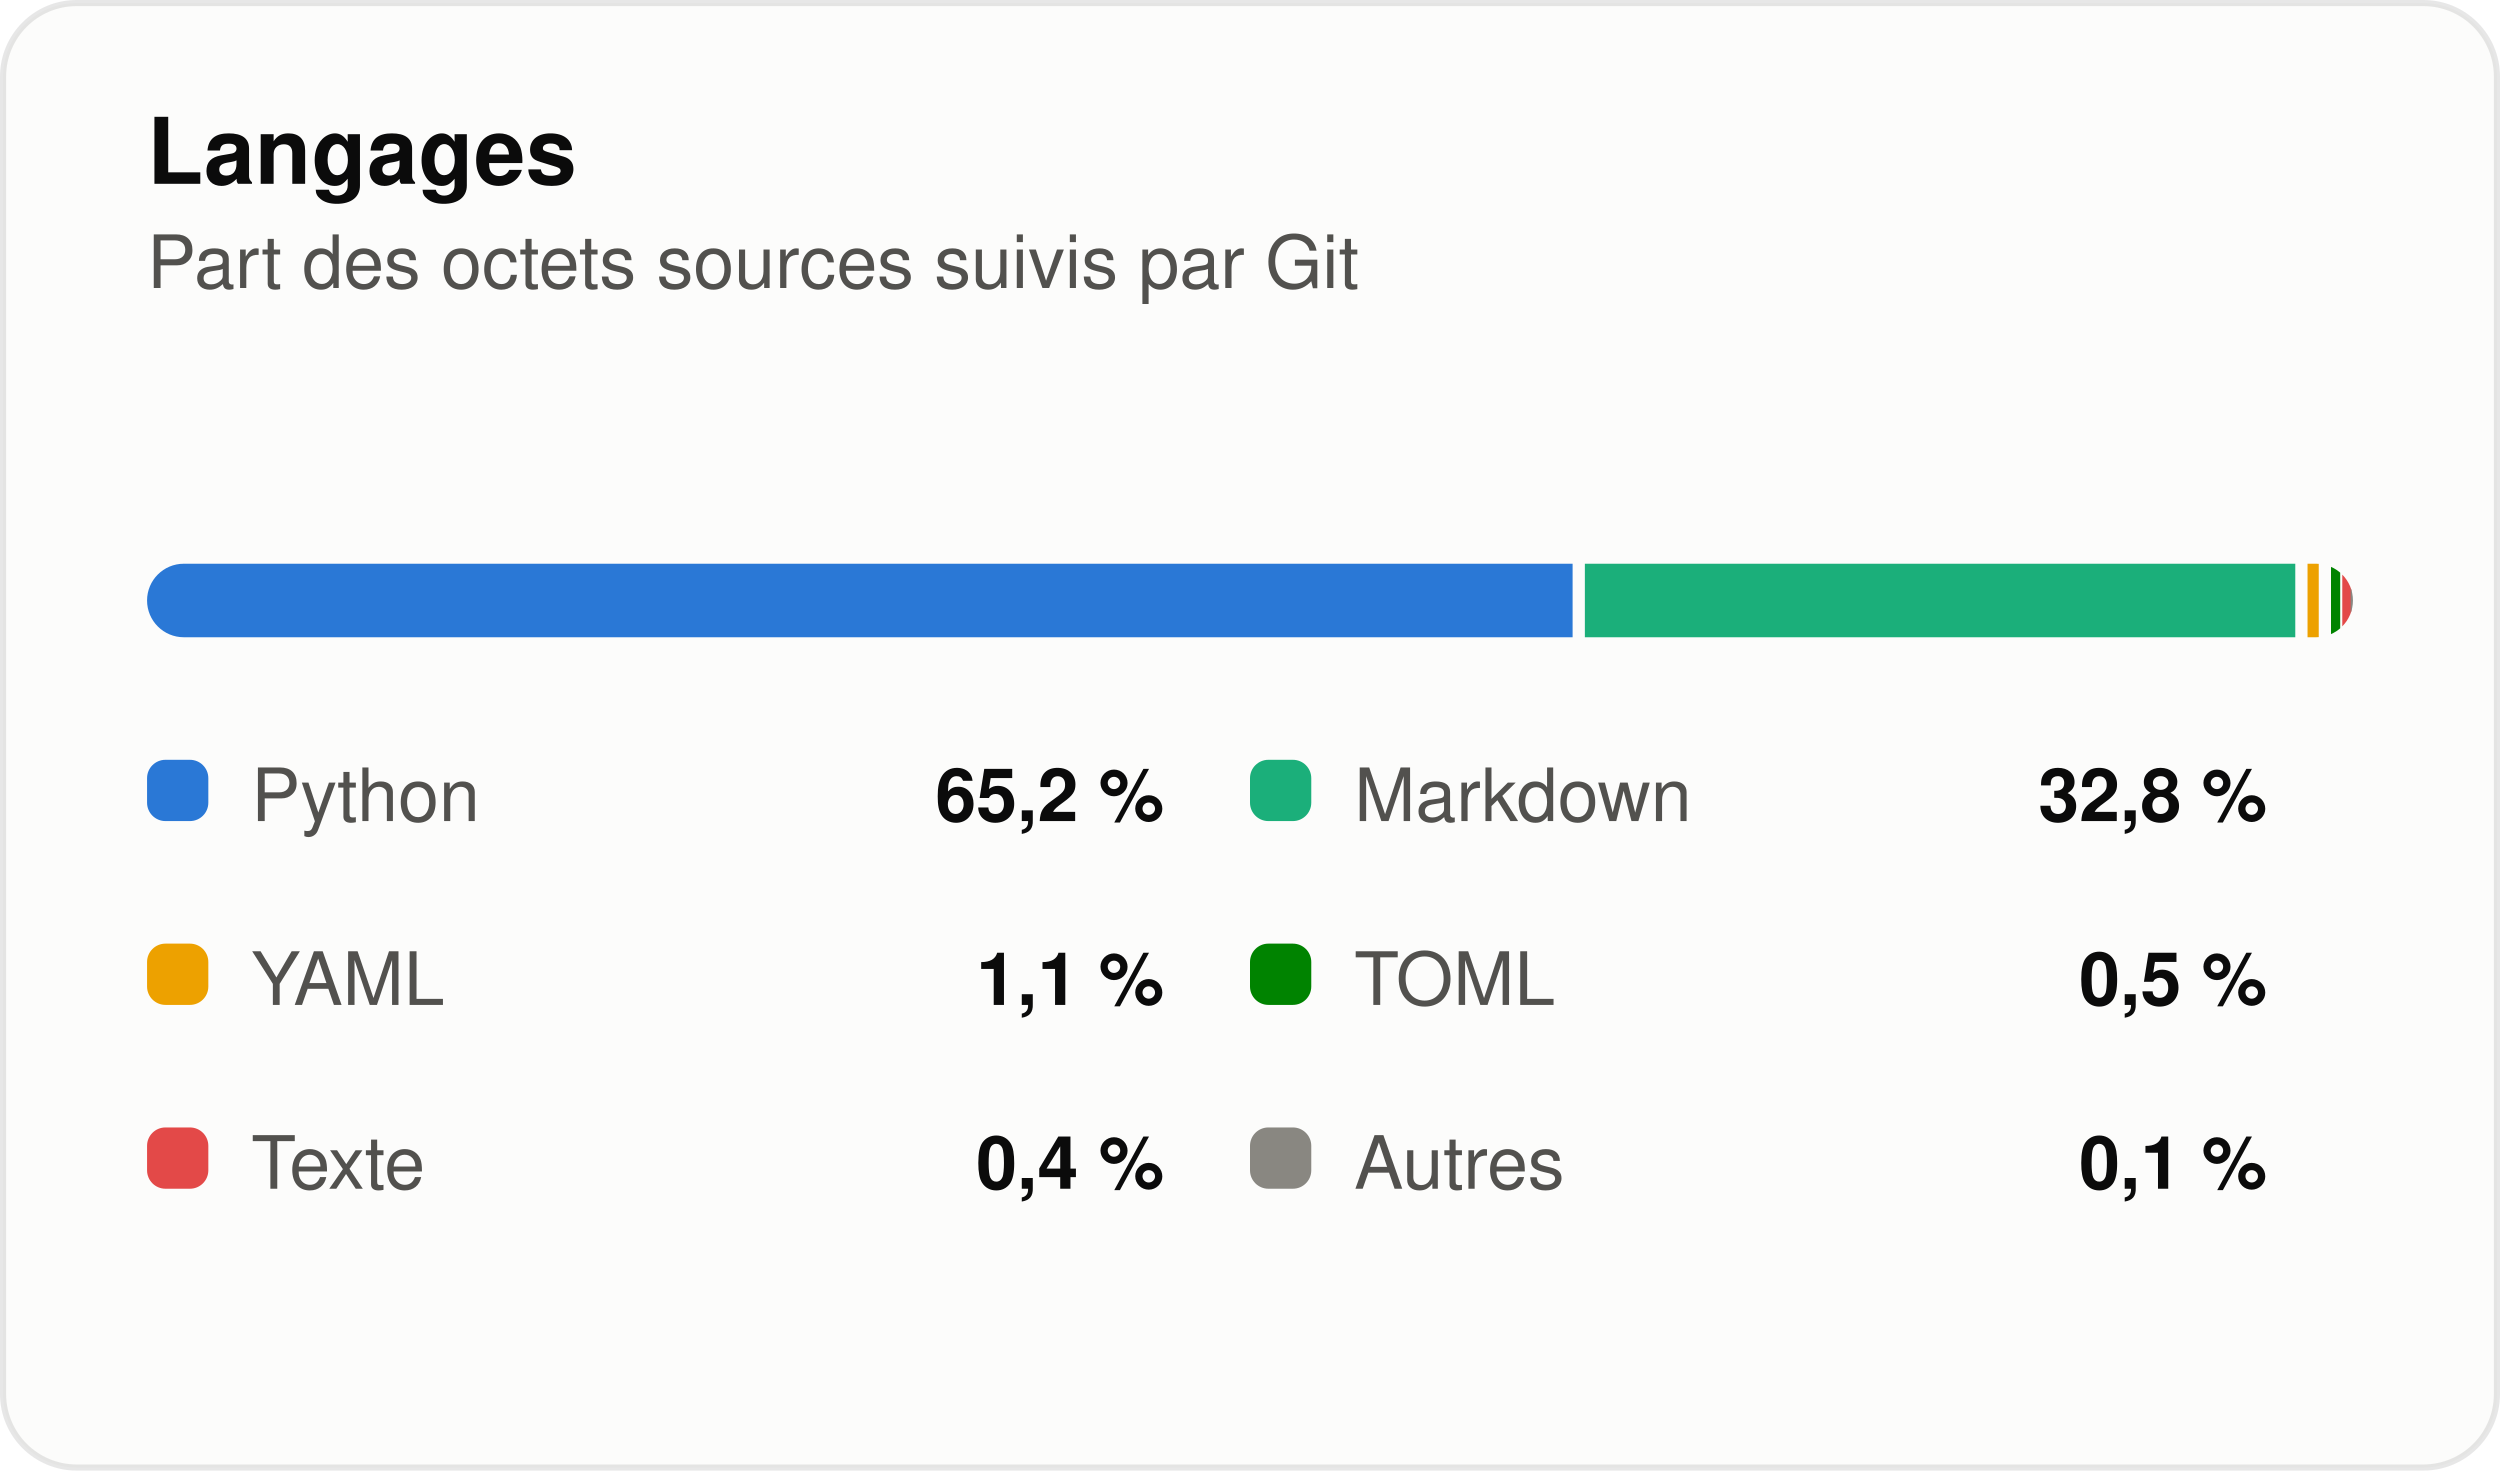
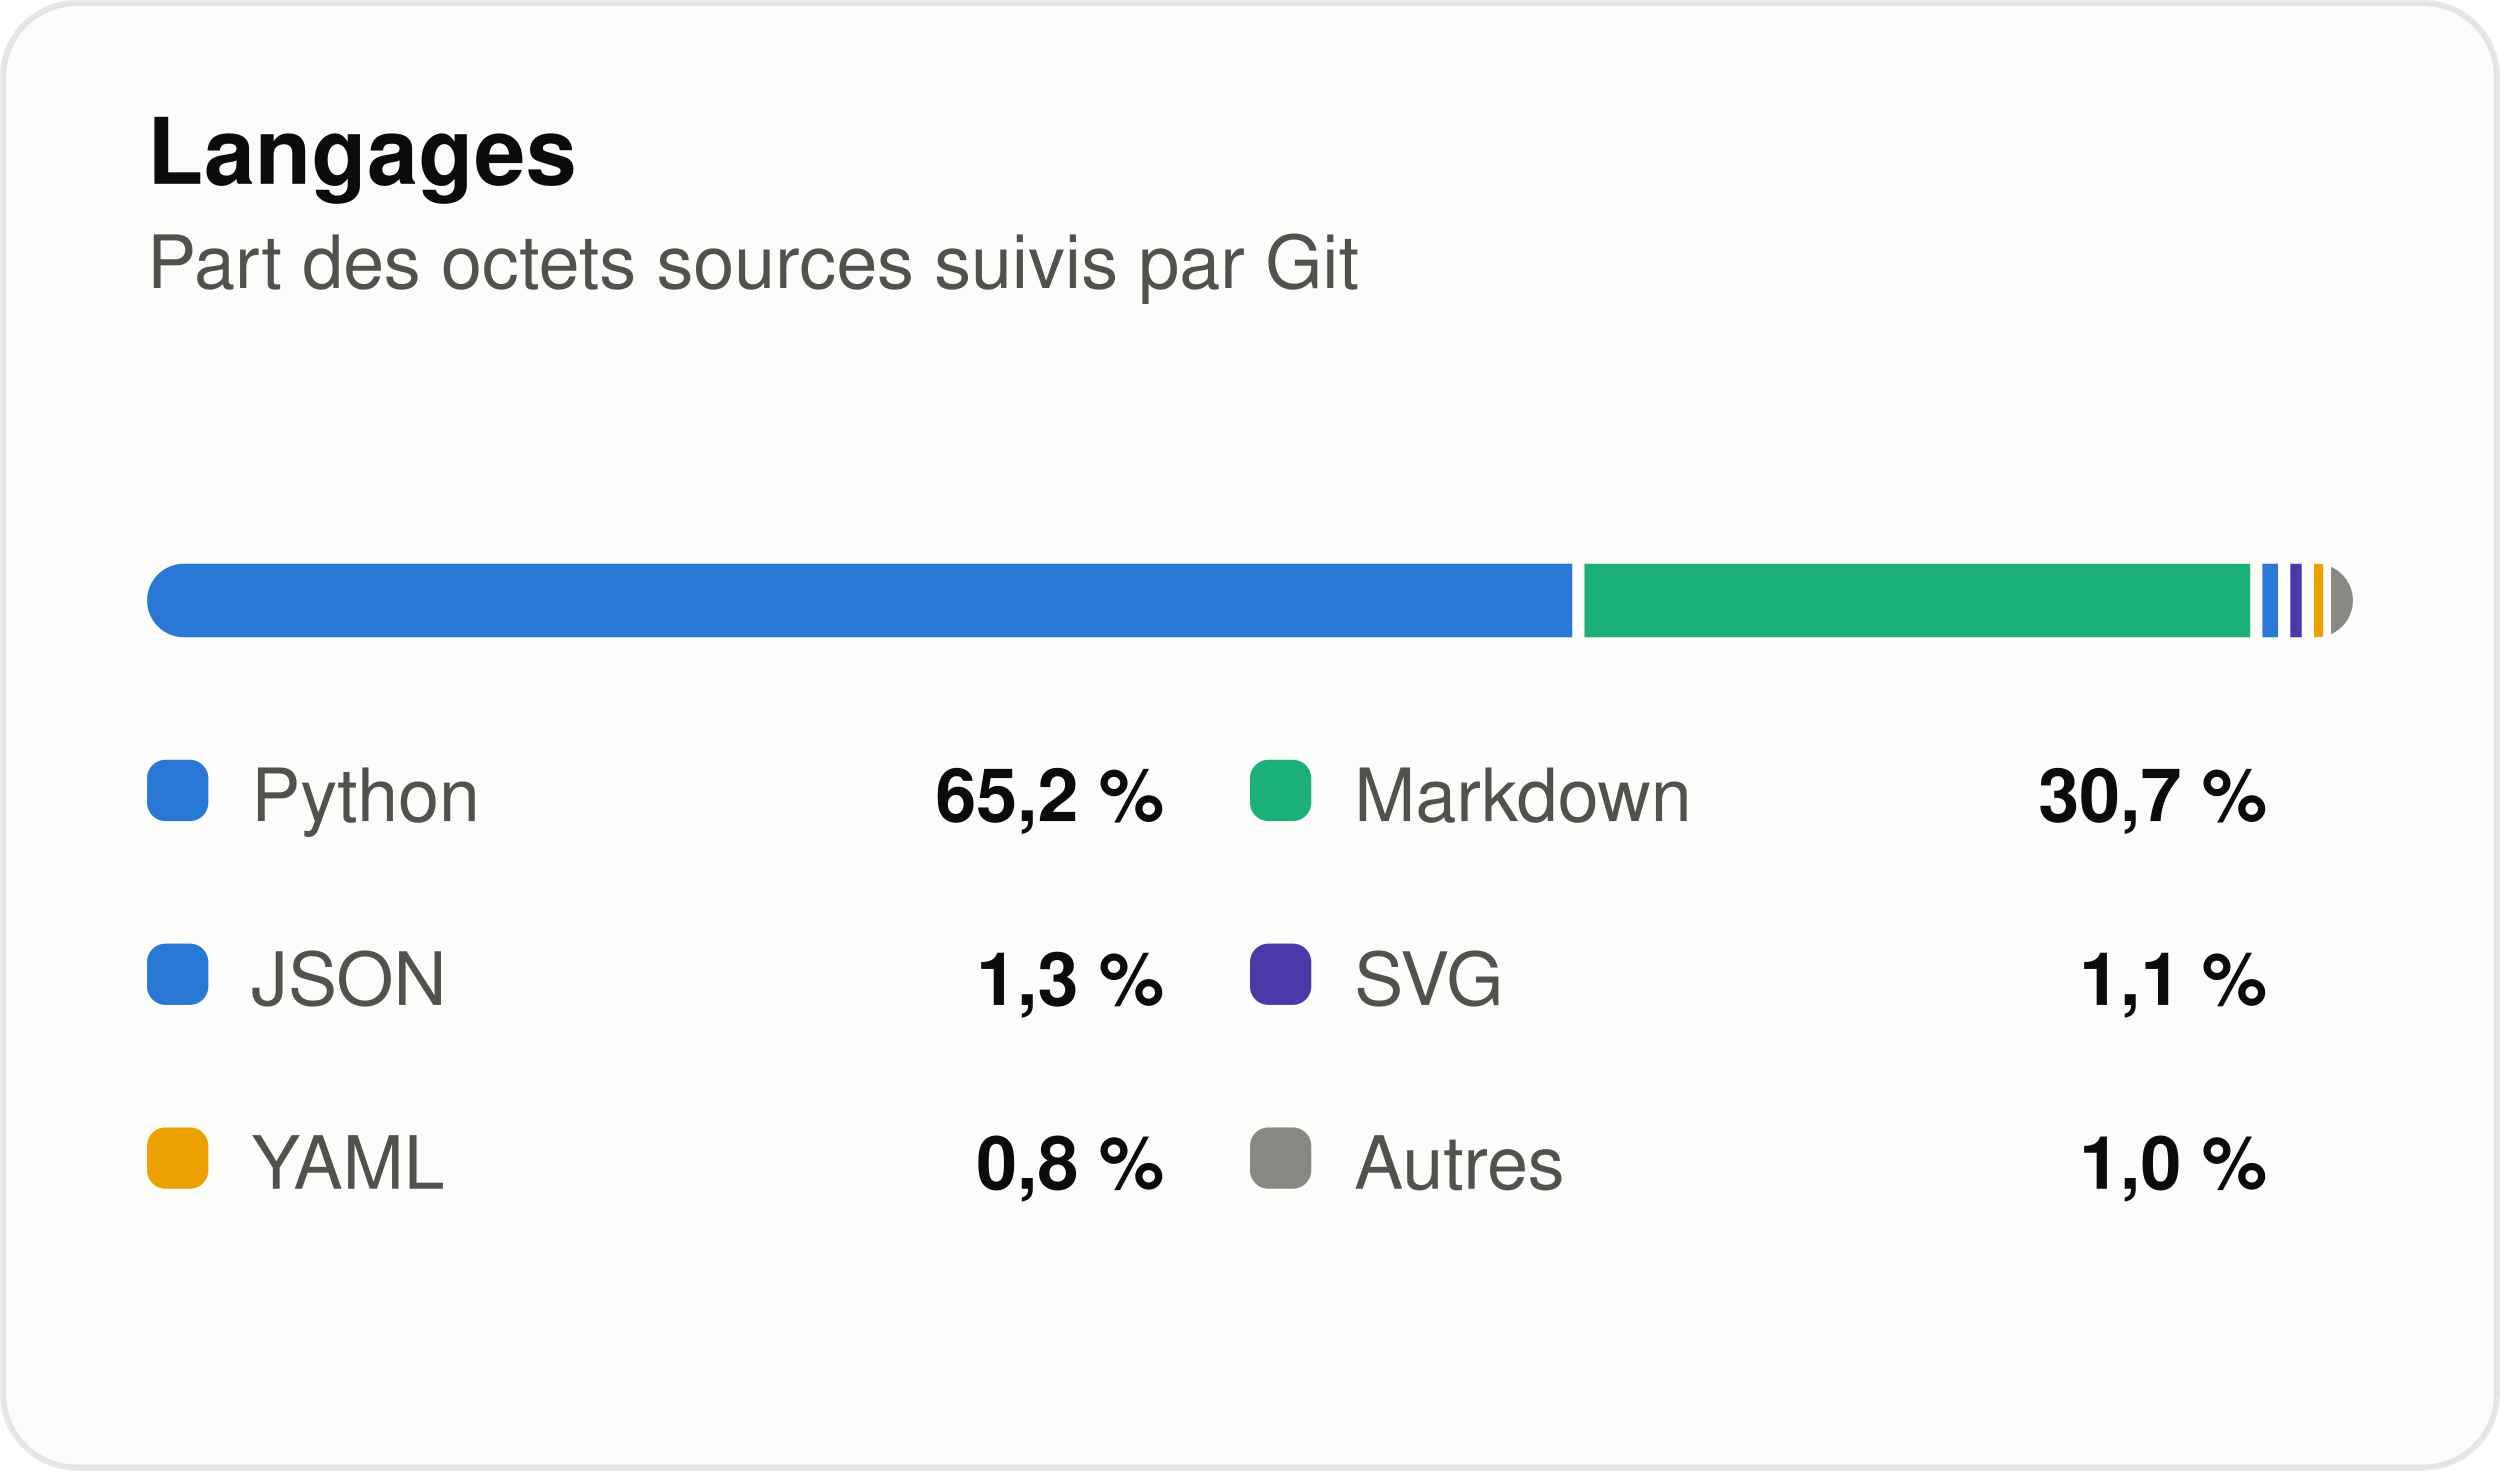
<svg xmlns="http://www.w3.org/2000/svg" width="408" height="240" viewBox="0 0 408 240" role="img" aria-label="Répartition des langages du dépôt en pourcentage d'octets" font-family="system-ui, 'Segoe UI', Ubuntu, Helvetica, Arial, sans-serif">
  <rect x="0.5" y="0.5" width="407" height="239" rx="12" fill="#fcfcfb" stroke="rgba(11,11,11,0.10)" />
  <text x="24" y="30" font-size="15" fill="#0b0b0b" font-weight="600">Langages</text>
  <text x="24" y="47" font-size="12" fill="#52514e">Part des octets sources suivis par Git</text>
  <clipPath id="strip">
    <rect x="24" y="92" width="360" height="12" rx="6" />
  </clipPath>
  <g clip-path="url(#strip)">
-     <rect x="24.00" y="92" width="232.65" height="12" fill="#2a78d6" />
-     <rect x="258.65" y="92" width="115.94" height="12" fill="#1baf7a" />
-     <rect x="376.59" y="92" width="1.83" height="12" fill="#eda100" />
-     <rect x="380.42" y="92" width="1.50" height="12" fill="#008300" />
-     <rect x="382.26" y="92" width="1.50" height="12" fill="#e34948" />
-     <rect x="383.62" y="92" width="1.50" height="12" fill="#898781" />
+     <rect x="24.00" y="92" width="232.59" height="12" fill="#2a78d6" />
+     <rect x="258.59" y="92" width="108.64" height="12" fill="#1baf7a" />
+     <rect x="369.22" y="92" width="2.56" height="12" fill="#2a78d6" />
+     <rect x="373.78" y="92" width="1.86" height="12" fill="#4a3aa7" />
+     <rect x="377.64" y="92" width="1.50" height="12" fill="#eda100" />
+     <rect x="380.43" y="92" width="3.57" height="12" fill="#898781" />
  </g>
  <rect x="24" y="124" width="10" height="10" rx="3" fill="#2a78d6" />
  <text x="41" y="134" font-size="12" fill="#52514e">Python</text>
  <text x="190" y="134" font-size="12" fill="#0b0b0b" font-weight="600" text-anchor="end">65,2 %</text>
  <rect x="204" y="124" width="10" height="10" rx="3" fill="#1baf7a" />
  <text x="221" y="134" font-size="12" fill="#52514e">Markdown</text>
-   <text x="370" y="134" font-size="12" fill="#0b0b0b" font-weight="600" text-anchor="end">32,8 %</text>
-   <rect x="24" y="154" width="10" height="10" rx="3" fill="#eda100" />
-   <text x="41" y="164" font-size="12" fill="#52514e">YAML</text>
-   <text x="190" y="164" font-size="12" fill="#0b0b0b" font-weight="600" text-anchor="end">1,1 %</text>
-   <rect x="204" y="154" width="10" height="10" rx="3" fill="#008300" />
-   <text x="221" y="164" font-size="12" fill="#52514e">TOML</text>
-   <text x="370" y="164" font-size="12" fill="#0b0b0b" font-weight="600" text-anchor="end">0,5 %</text>
-   <rect x="24" y="184" width="10" height="10" rx="3" fill="#e34948" />
-   <text x="41" y="194" font-size="12" fill="#52514e">Texte</text>
-   <text x="190" y="194" font-size="12" fill="#0b0b0b" font-weight="600" text-anchor="end">0,4 %</text>
+   <text x="370" y="134" font-size="12" fill="#0b0b0b" font-weight="600" text-anchor="end">30,7 %</text>
+   <rect x="24" y="154" width="10" height="10" rx="3" fill="#2a78d6" />
+   <text x="41" y="164" font-size="12" fill="#52514e">JSON</text>
+   <text x="190" y="164" font-size="12" fill="#0b0b0b" font-weight="600" text-anchor="end">1,3 %</text>
+   <rect x="204" y="154" width="10" height="10" rx="3" fill="#4a3aa7" />
+   <text x="221" y="164" font-size="12" fill="#52514e">SVG</text>
+   <text x="370" y="164" font-size="12" fill="#0b0b0b" font-weight="600" text-anchor="end">1,1 %</text>
+   <rect x="24" y="184" width="10" height="10" rx="3" fill="#eda100" />
+   <text x="41" y="194" font-size="12" fill="#52514e">YAML</text>
+   <text x="190" y="194" font-size="12" fill="#0b0b0b" font-weight="600" text-anchor="end">0,8 %</text>
  <rect x="204" y="184" width="10" height="10" rx="3" fill="#898781" />
  <text x="221" y="194" font-size="12" fill="#52514e">Autres</text>
-   <text x="370" y="194" font-size="12" fill="#0b0b0b" font-weight="600" text-anchor="end">0,1 %</text>
+   <text x="370" y="194" font-size="12" fill="#0b0b0b" font-weight="600" text-anchor="end">1,0 %</text>
</svg>
